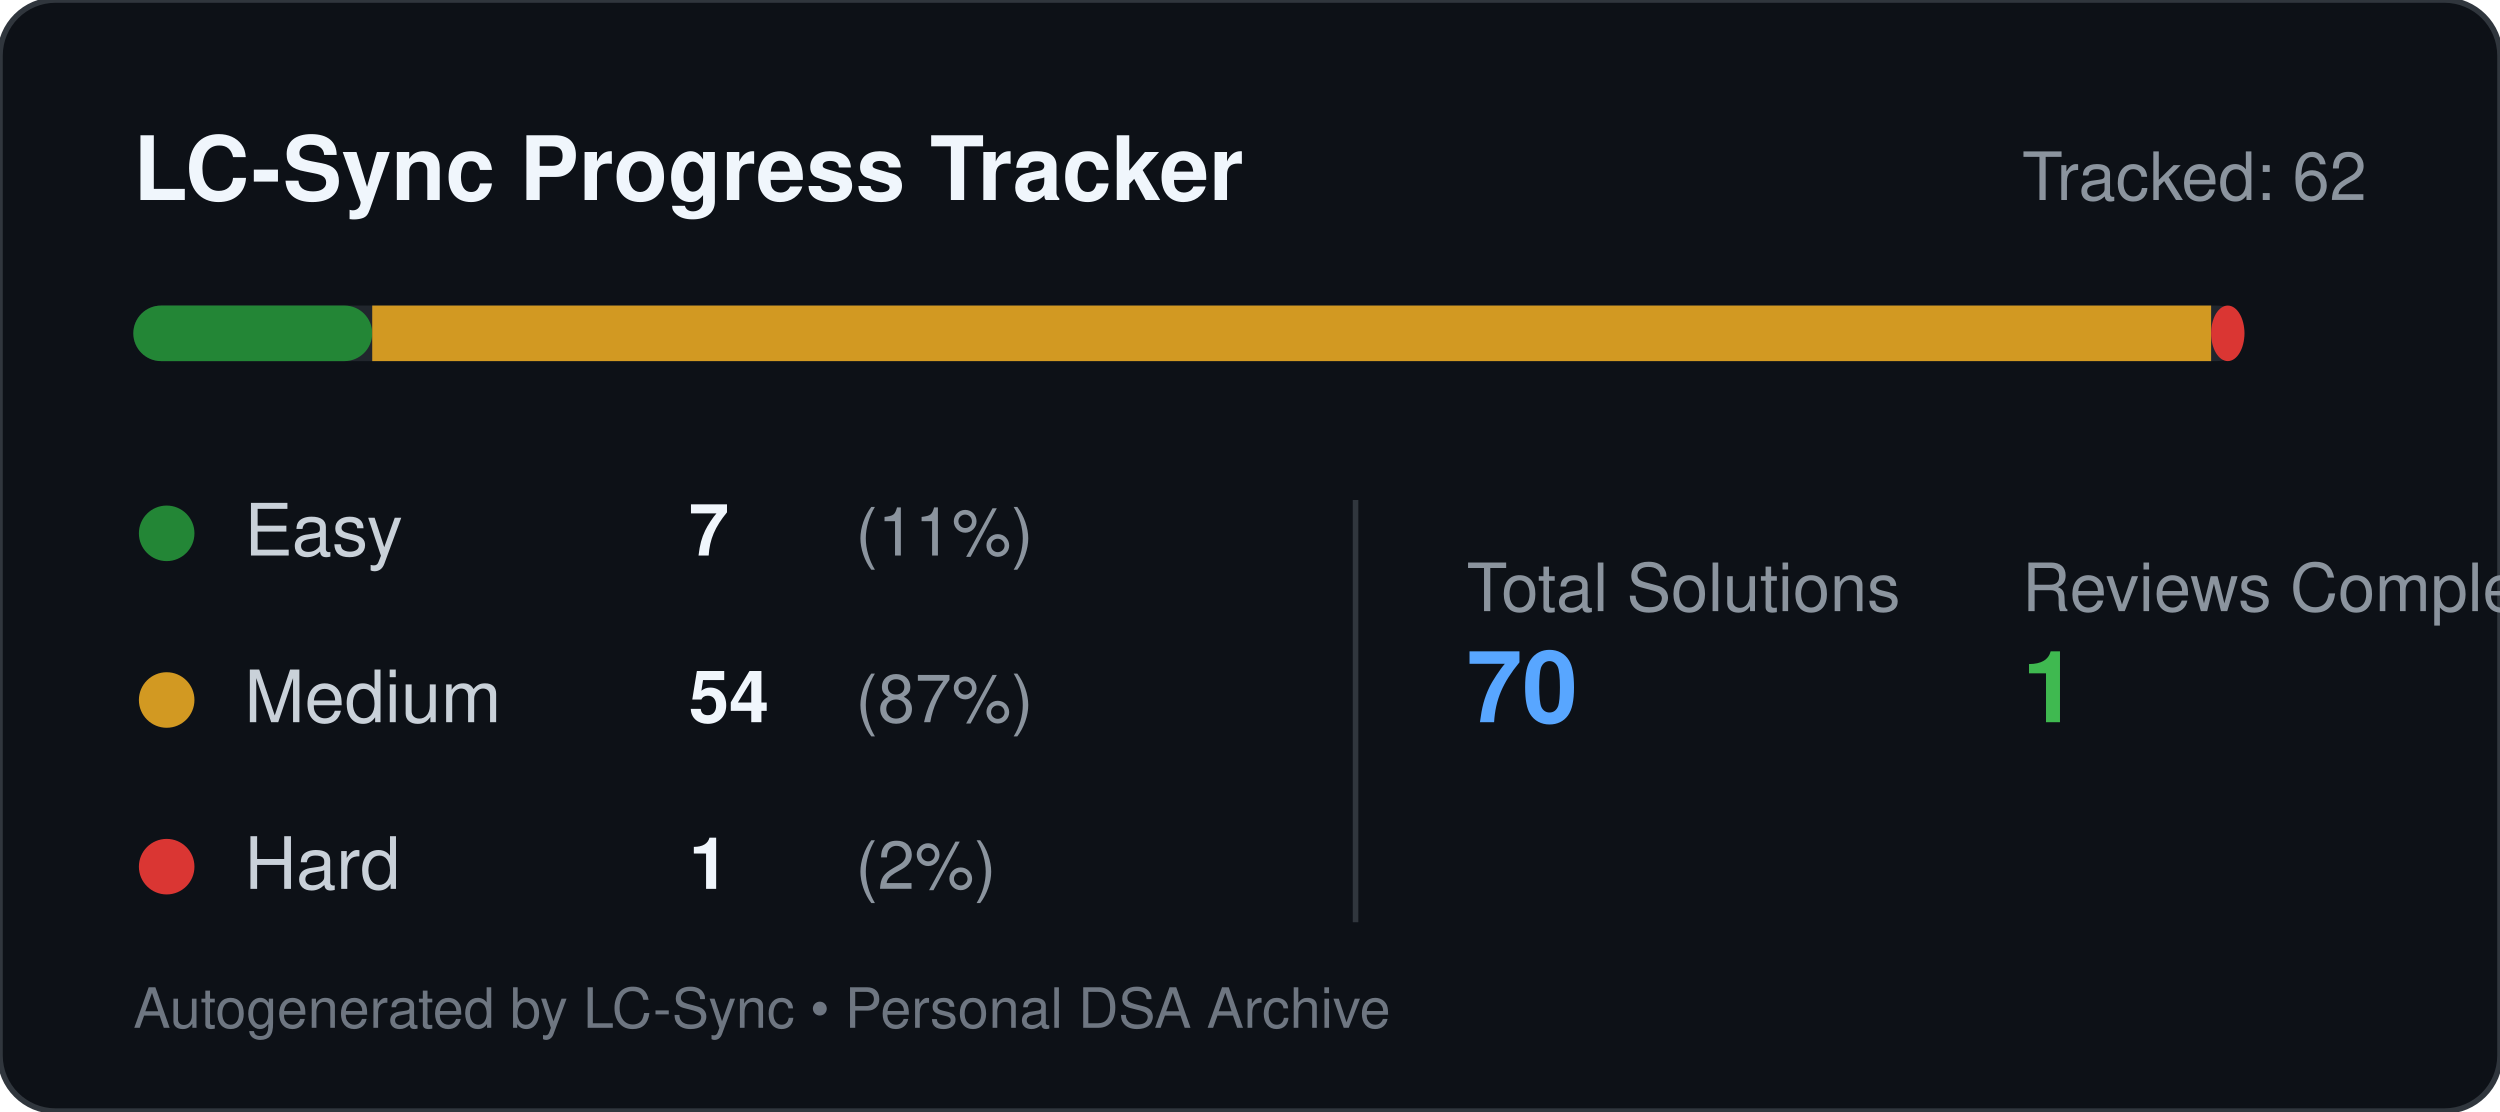
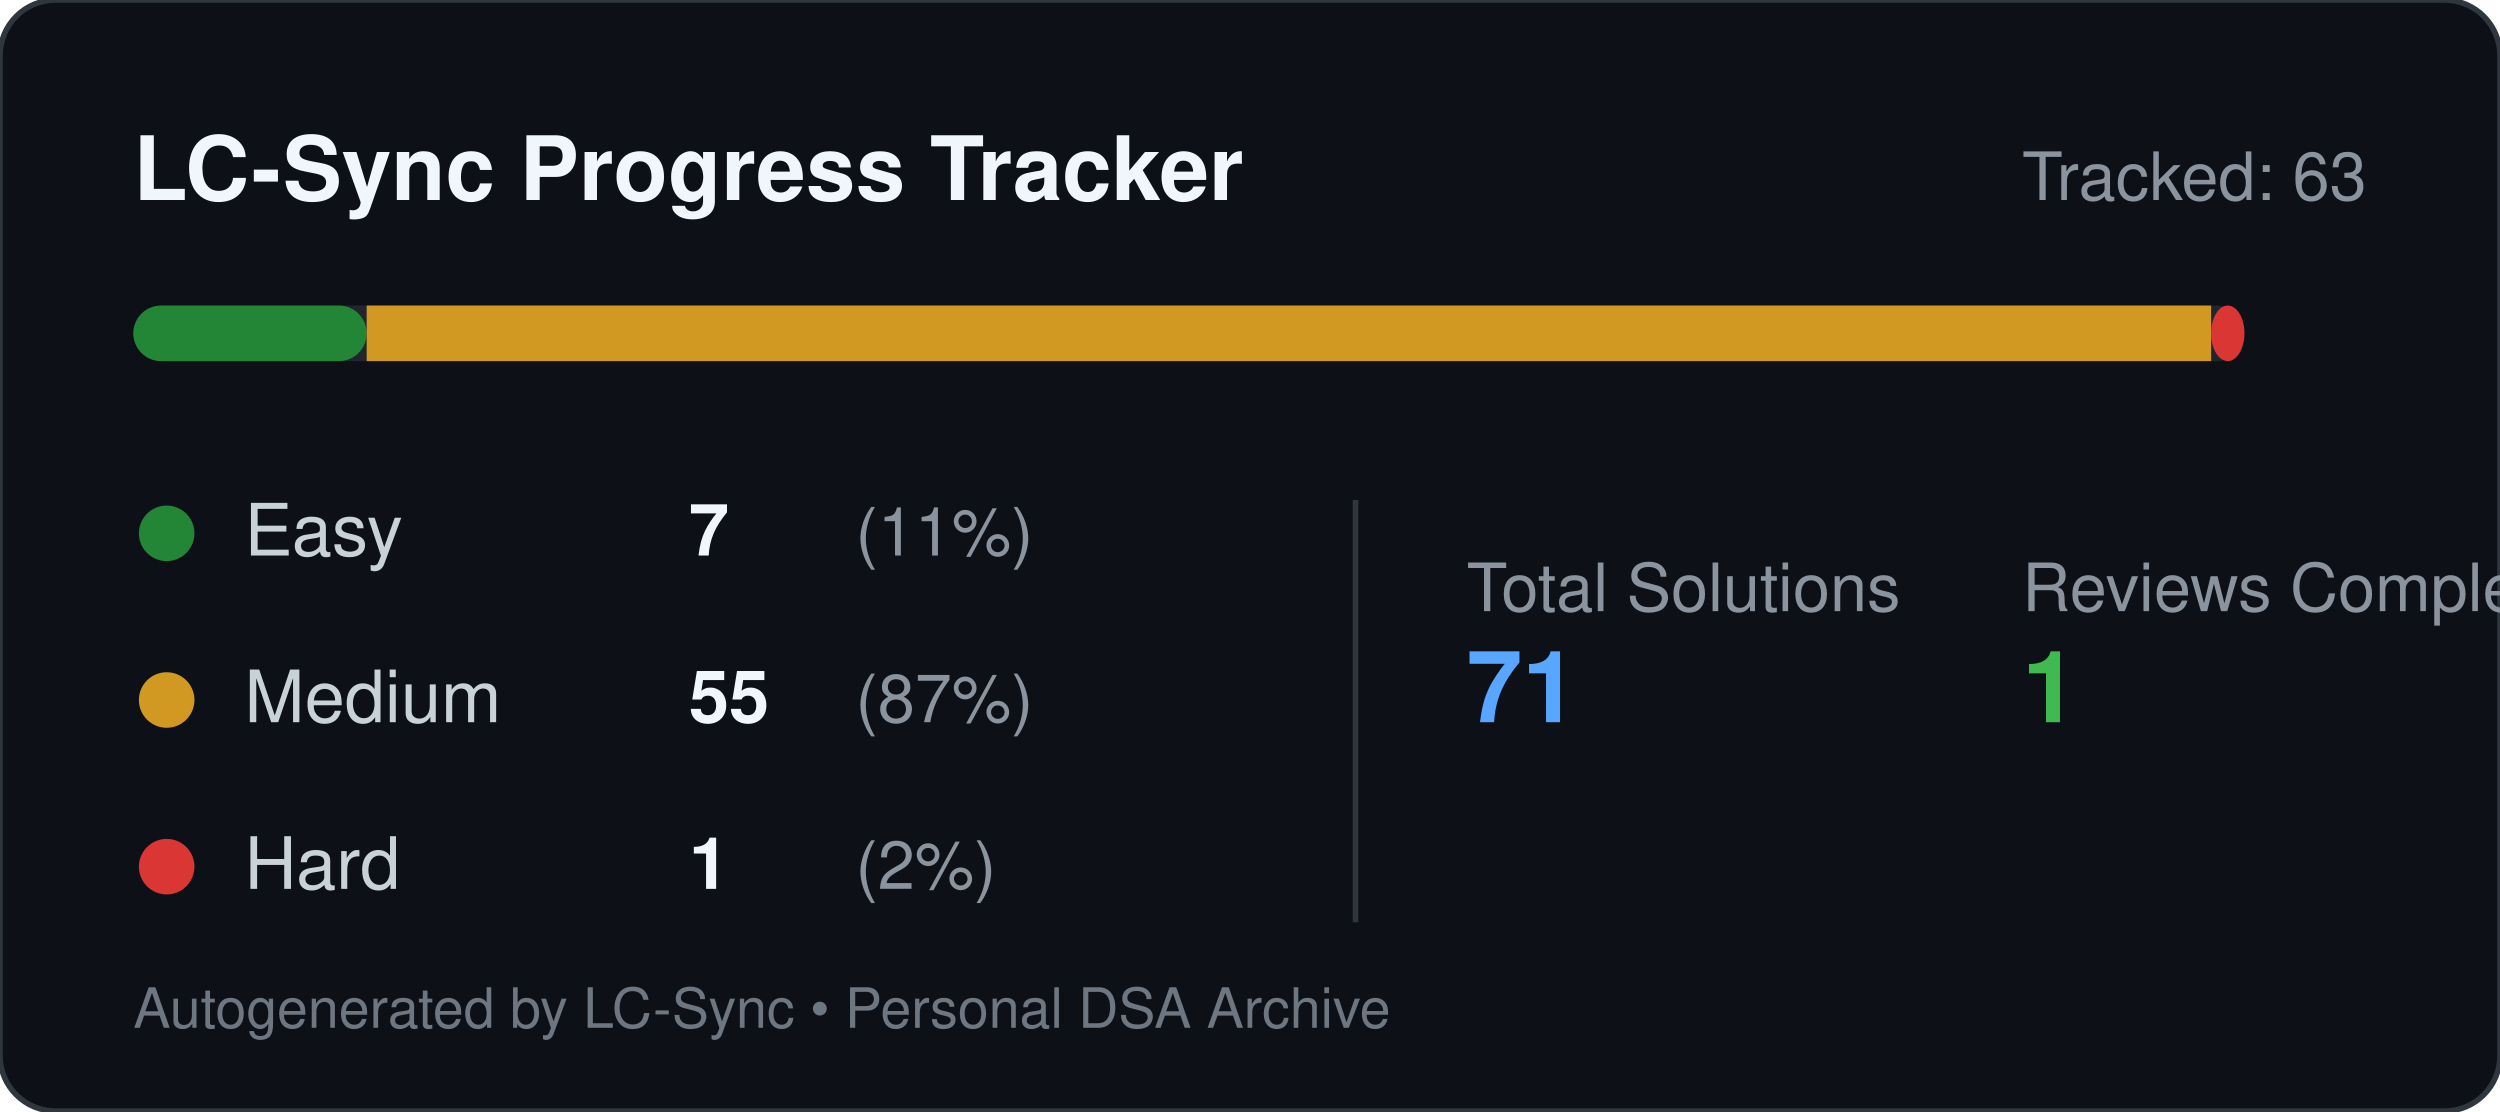
<svg xmlns="http://www.w3.org/2000/svg" width="450" height="200" viewBox="0 0 450 200" fill="none">
  <rect width="450" height="200" rx="10" fill="#0d1117" stroke="#30363d" stroke-width="1" />
  <text x="24" y="36" fill="#f0f6fc" font-family="-apple-system, BlinkMacSystemFont, 'Segoe UI', Helvetica, Arial, sans-serif" font-size="16" font-weight="600">LC-Sync Progress Tracker</text>
-   <text x="426" y="36" text-anchor="end" fill="#8b949e" font-family="-apple-system, BlinkMacSystemFont, 'Segoe UI', Helvetica, Arial, sans-serif" font-size="12">Tracked: 62</text>
+   <text x="426" y="36" text-anchor="end" fill="#8b949e" font-family="-apple-system, BlinkMacSystemFont, 'Segoe UI', Helvetica, Arial, sans-serif" font-size="12">Tracked: 63</text>
  <g transform="translate(24, 55)">
    <rect width="380" height="10" rx="5" fill="#21262d" />
-     <rect x="0" y="0" width="43" height="10" rx="5" fill="#238636" />
-     <rect x="43" y="0" width="331" height="10" fill="#d29922" />
+     <rect x="0" y="0" width="42" height="10" rx="5" fill="#238636" />
+     <rect x="42" y="0" width="332" height="10" fill="#d29922" />
    <rect x="374" y="0" width="6" height="10" rx="5" fill="#da3633" />
  </g>
  <g transform="translate(24, 90)" font-family="-apple-system, BlinkMacSystemFont, 'Segoe UI', Helvetica, Arial, sans-serif">
    <circle cx="6" cy="6" r="5" fill="#238636" />
    <text x="20" y="10" fill="#c9d1d9" font-size="13">Easy</text>
    <text x="100" y="10" fill="#f0f6fc" font-size="13" font-weight="600">7</text>
    <text x="130" y="10" fill="#8b949e" font-size="12">(11%)</text>
    <circle cx="6" cy="36" r="5" fill="#d29922" />
    <text x="20" y="40" fill="#c9d1d9" font-size="13">Medium</text>
-     <text x="100" y="40" fill="#f0f6fc" font-size="13" font-weight="600">54</text>
+     <text x="100" y="40" fill="#f0f6fc" font-size="13" font-weight="600">55</text>
    <text x="130" y="40" fill="#8b949e" font-size="12">(87%)</text>
    <circle cx="6" cy="66" r="5" fill="#da3633" />
    <text x="20" y="70" fill="#c9d1d9" font-size="13">Hard</text>
    <text x="100" y="70" fill="#f0f6fc" font-size="13" font-weight="600">1</text>
    <text x="130" y="70" fill="#8b949e" font-size="12">(2%)</text>
    <line x1="220" y1="0" x2="220" y2="76" stroke="#30363d" stroke-width="1" />
    <text x="240" y="20" fill="#8b949e" font-size="12">Total Solutions</text>
-     <text x="240" y="40" fill="#58a6ff" font-size="18" font-weight="600">70</text>
+     <text x="240" y="40" fill="#58a6ff" font-size="18" font-weight="600">71</text>
    <text x="340" y="20" fill="#8b949e" font-size="12">Reviews Completed</text>
    <text x="340" y="40" fill="#3fb950" font-size="18" font-weight="600">1</text>
  </g>
  <text x="24" y="185" fill="#6e7681" font-family="-apple-system, BlinkMacSystemFont, 'Segoe UI', Helvetica, Arial, sans-serif" font-size="10">Autogenerated by LC-Sync • Personal DSA Archive</text>
</svg>
